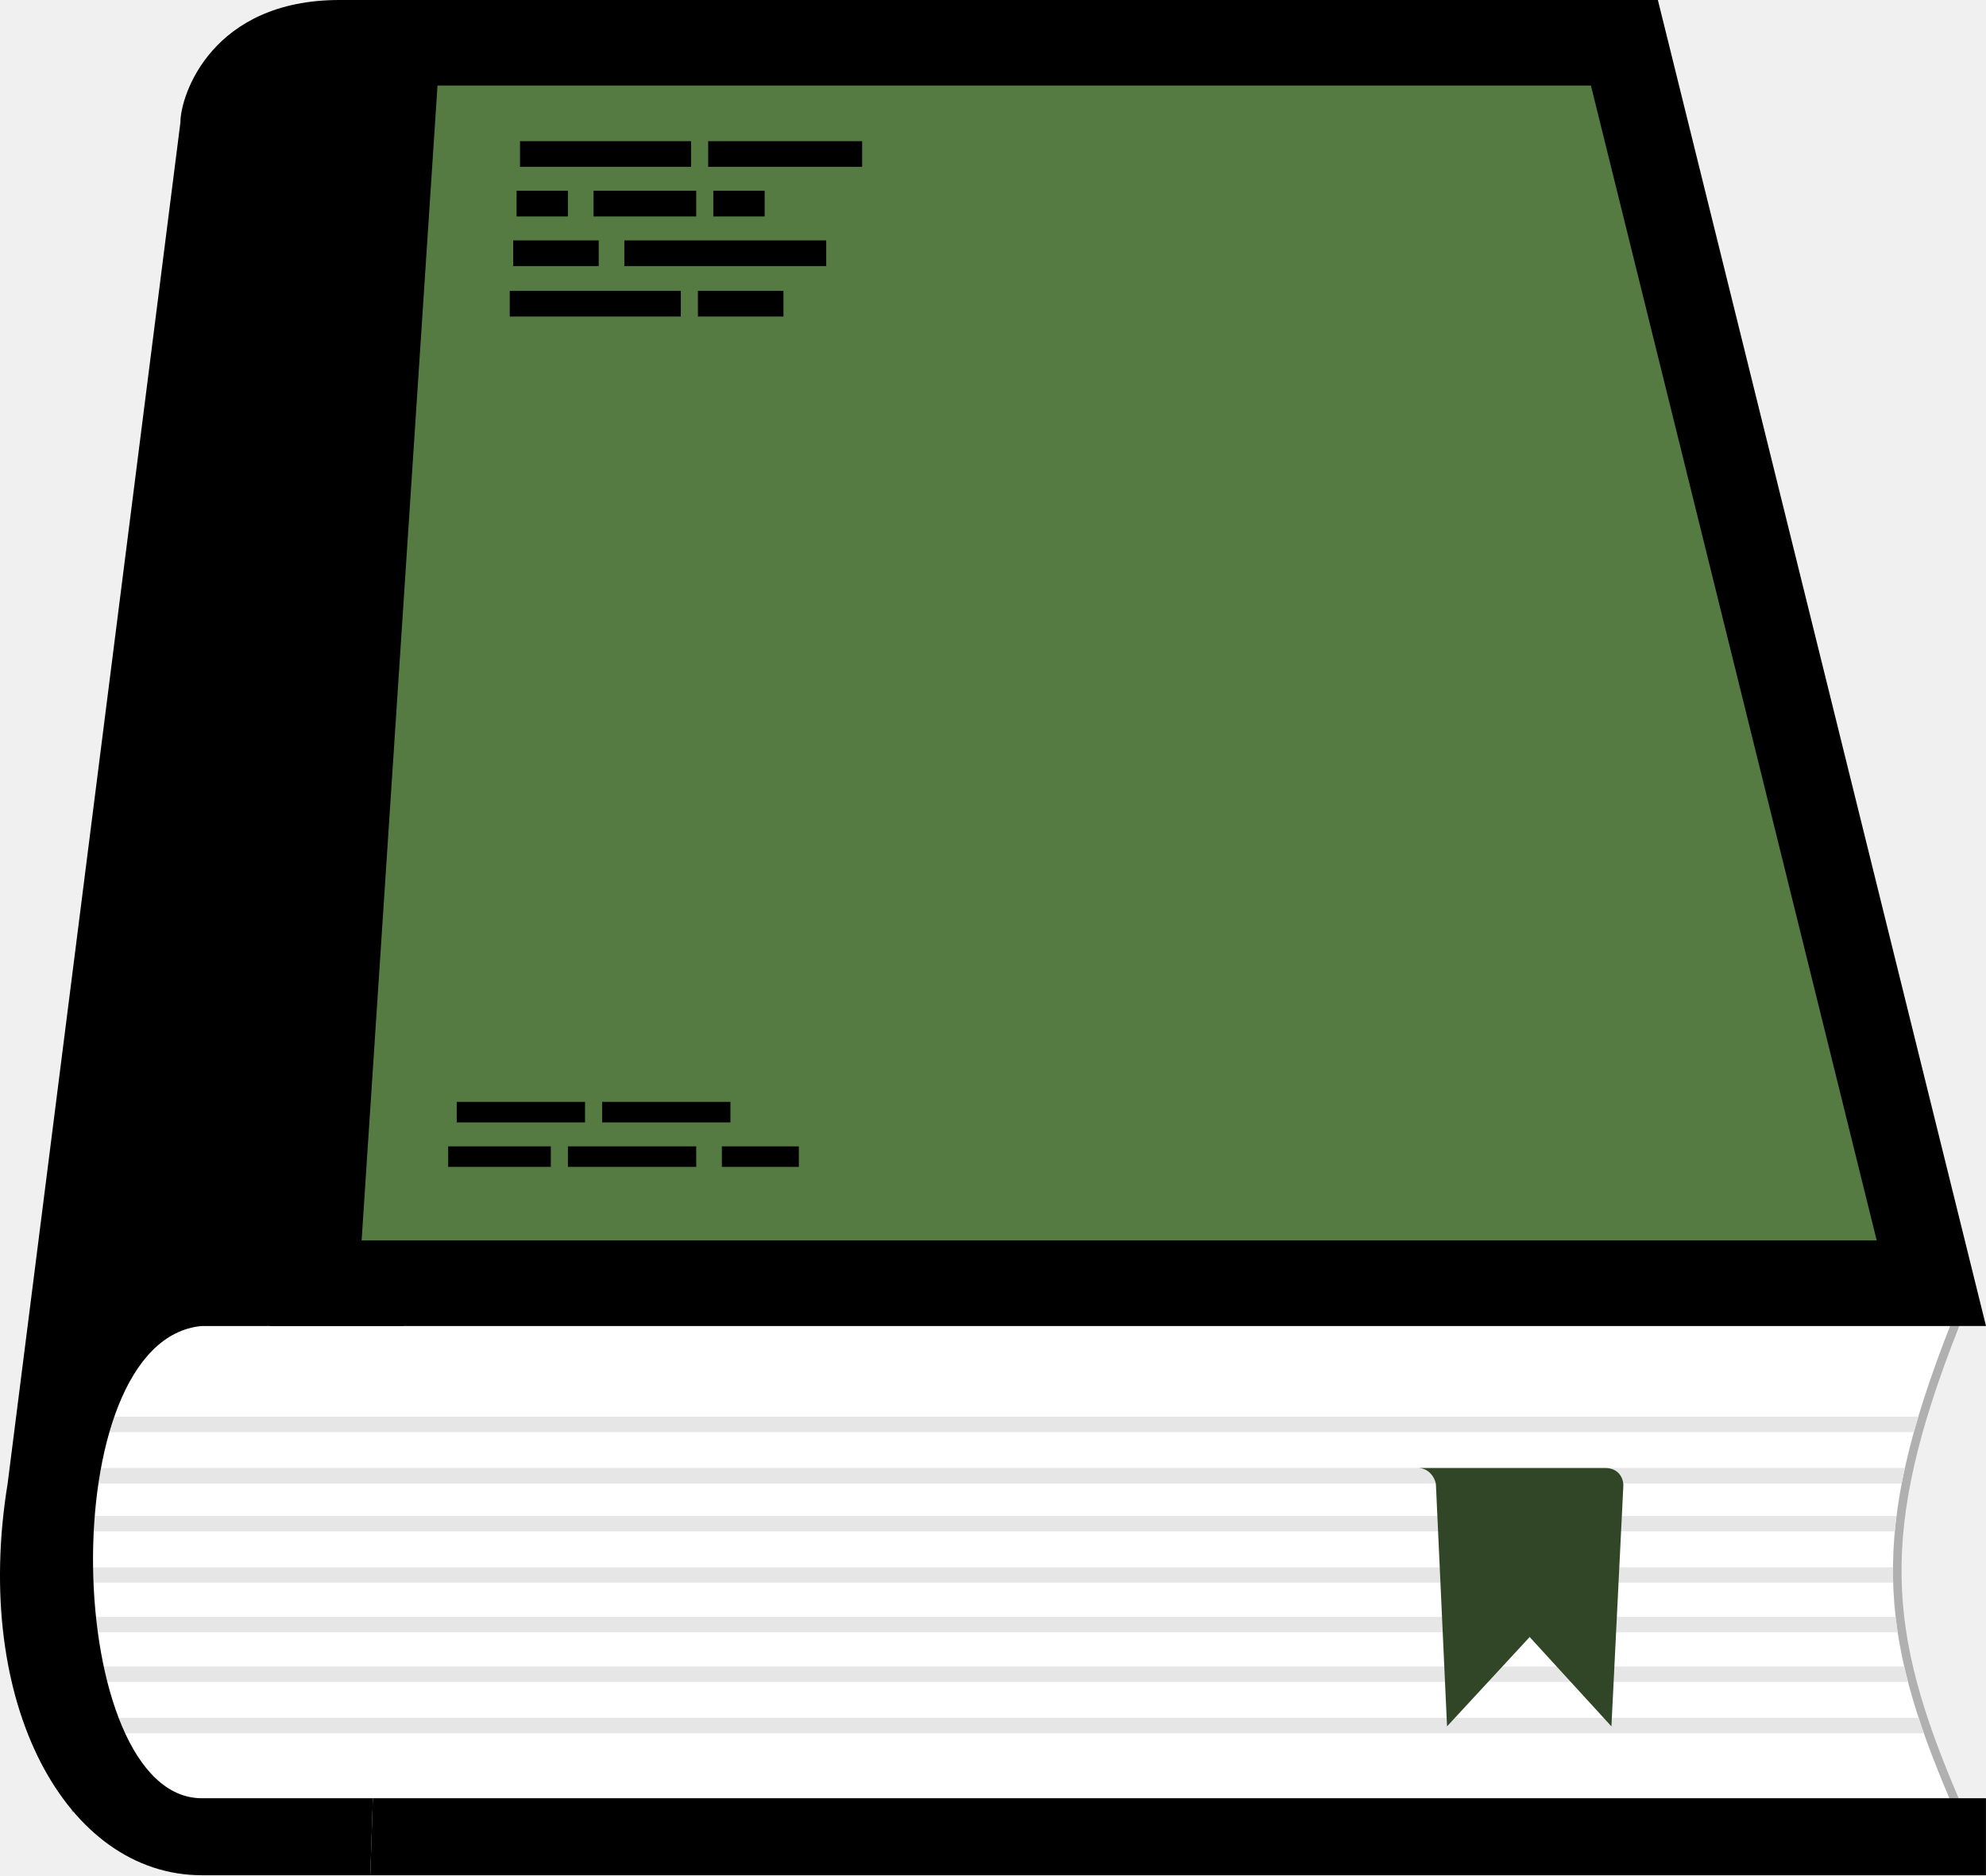
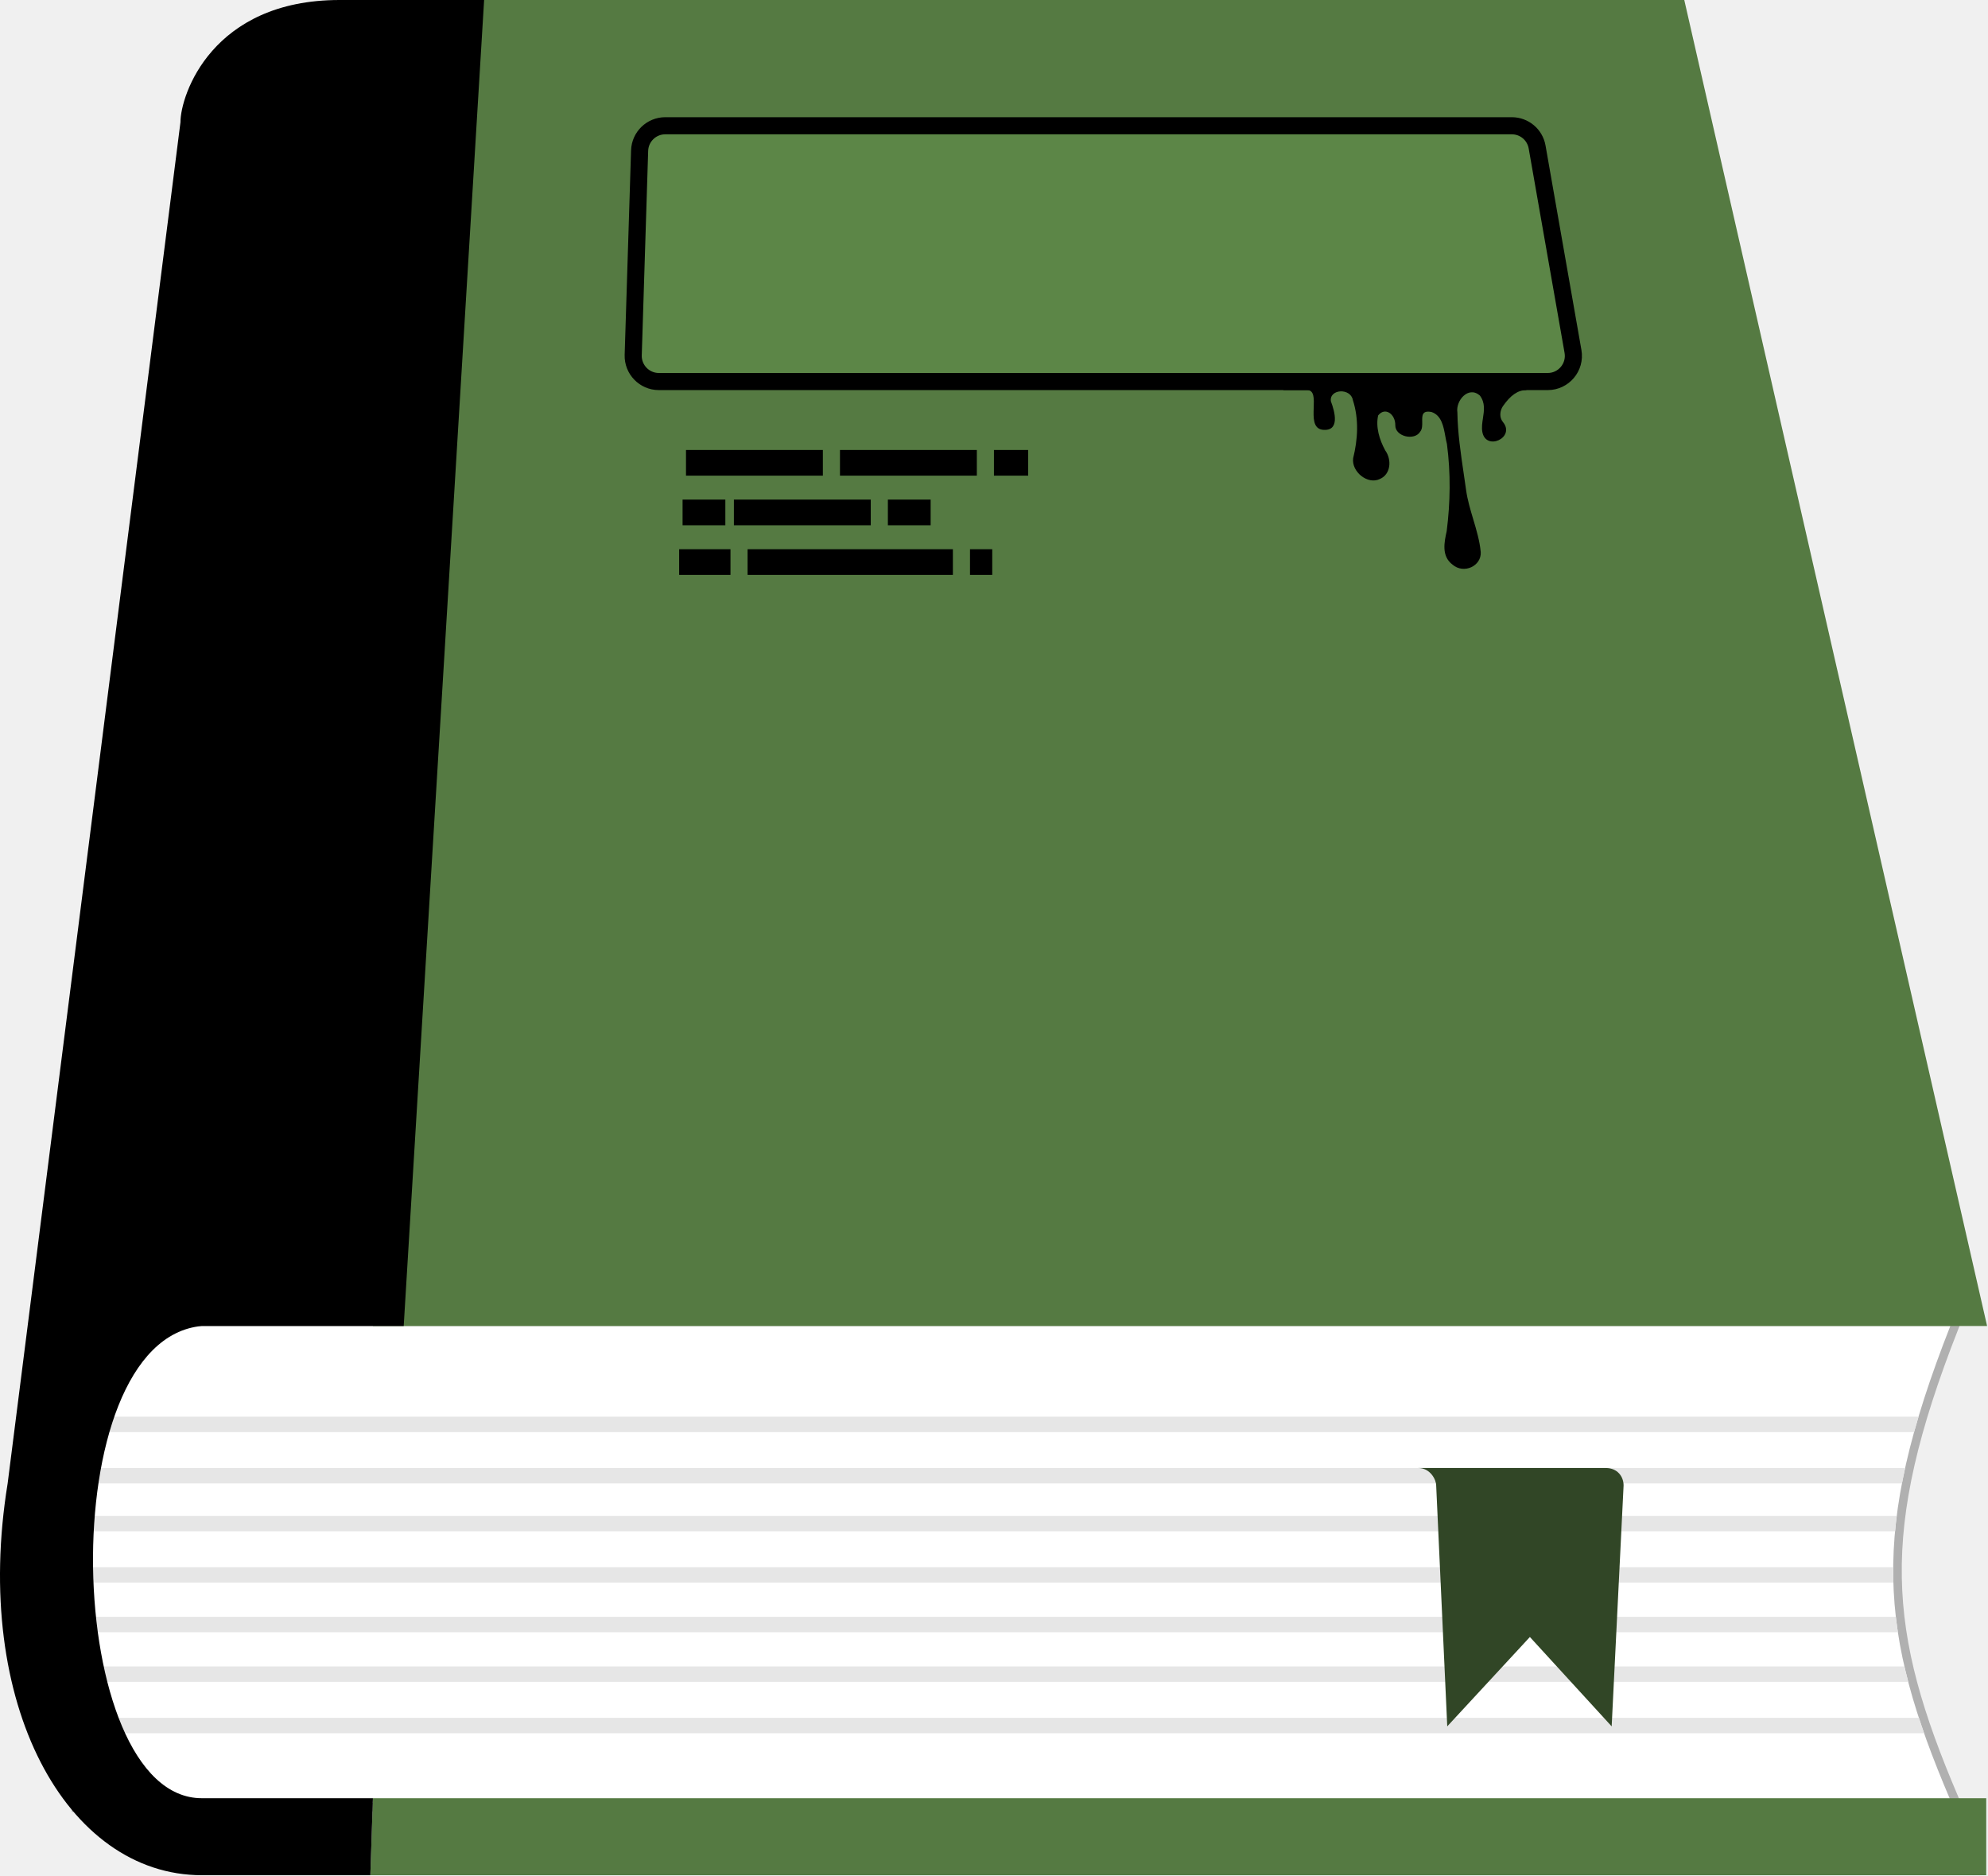
- <svg xmlns="http://www.w3.org/2000/svg" width="1161" height="1096" viewBox="0 0 1161 1096" fill="none">
-   <path d="M47 772.5H44.5V775V1054V1056.5L47.005 1056.5L1140 1054.5L1143.78 1054.49L1142.3 1051.02C1121.55 1002.42 1109.85 963.581 1109.15 922.015C1108.44 880.438 1118.72 835.895 1142.33 775.916L1143.67 772.5H1140H47Z" fill="white" stroke="#B0B0B0" stroke-width="5" />
-   <path fill-rule="evenodd" clip-rule="evenodd" d="M46.971 837V828H1121.39C1120.48 831.038 1119.61 834.037 1118.79 837H46.971ZM46.971 867V858H1113.55C1112.88 861.035 1112.26 864.034 1111.69 867H46.971ZM46.971 895V886H1108.65C1108.27 889.028 1107.94 892.026 1107.67 895H46.971ZM46.971 925V916H1106.59C1106.57 919.016 1106.6 922.014 1106.69 925H46.971ZM46.971 954V945H1108.12C1108.47 948.001 1108.87 951 1109.32 954H46.971ZM46.971 983V974H1113.14C1113.83 976.987 1114.57 979.985 1115.36 983H46.971ZM46.971 1013V1004H1121.58C1122.55 1006.97 1123.57 1009.97 1124.64 1013H46.971Z" fill="#E6E6E6" />
+ <svg xmlns="http://www.w3.org/2000/svg" width="1162" height="1096" viewBox="0 0 1162 1096" fill="none">
+   <path d="M46.971 772.5H44.471V775V1054V1056.5L46.976 1056.5L1139.98 1054.5L1143.75 1054.49L1142.27 1051.02C1121.52 1002.42 1109.83 963.581 1109.12 922.015C1108.41 880.438 1118.69 835.895 1142.3 775.916L1143.64 772.5H1139.97H46.971Z" fill="white" stroke="#B0B0B0" stroke-width="5" />
+   <path fill-rule="evenodd" clip-rule="evenodd" d="M46.971 837V828L1121.39 828C1120.48 831.038 1119.61 834.037 1118.79 837H46.971ZM46.971 867V858H1113.55C1112.88 861.035 1112.26 864.034 1111.69 867H46.971ZM46.971 895V886H1108.65C1108.27 889.028 1107.94 892.026 1107.67 895H46.971ZM46.971 925V916H1106.59C1106.57 919.016 1106.6 922.014 1106.69 925H46.971ZM46.971 954V945H1108.12C1108.47 948.001 1108.87 951 1109.32 954H46.971ZM46.971 983V974H1113.14C1113.83 976.987 1114.57 979.985 1115.36 983H46.971ZM46.971 1013V1004H1121.58C1122.55 1006.97 1123.57 1009.97 1124.64 1013H46.971Z" fill="#E6E6E6" />
+   <path d="M217.971 1051H1160.97V1096H216.471L217.971 1051Z" fill="#557A42" />
+   <path d="M264.971 0H984.472L1161.47 775H217.971L264.971 0Z" fill="#557A42" />
+   <path d="M105.471 71.5C105.471 55.5 123.971 -1.55568e-05 198.471 0H282.971L235.971 775H117.971C29.471 783 36.938 1051 117.971 1051H217.971L216.471 1096H117.971C38.971 1096 -16.529 996 4.471 867L105.471 71.5Z" fill="black" />
+   <path d="M396.971 328.5H579.971" stroke="black" stroke-width="15" stroke-dasharray="30 10 120 10" />
+   <path d="M398.971 299.5H546.971" stroke="black" stroke-width="15" stroke-dasharray="25 5 80 10" />
+   <path d="M400.971 270.5H600.971" stroke="black" stroke-width="15" stroke-dasharray="80 10" />
+   <path fill-rule="evenodd" clip-rule="evenodd" d="M750.167 227.993C750.167 227.993 750.27 229.027 747 196.15H889L892.167 227.993C887.167 227.993 882.875 231.056 878.43 237.446C876.749 239.988 876.164 243.864 878.487 246.676C885.982 255.772 868.443 263.861 866.426 252.375C865.971 249.782 866.384 247.097 866.8 244.393C867.487 239.923 868.183 235.4 864.977 231.15C858.177 225.322 850.779 234.293 851.85 241.01C852.03 252.997 853.81 265.039 855.586 277.052C856.053 280.21 856.52 283.366 856.957 286.518C857.754 292.226 859.425 297.826 861.096 303.42C862.991 309.772 864.885 316.117 865.496 322.605C866.049 330.779 855.638 335.759 848.965 329.97C842.393 324.99 844.215 316.729 845.6 310.451C847.728 293.79 848.008 276.603 845.748 259.512C845.378 258.149 845.098 256.602 844.805 254.991C843.77 249.279 842.588 242.761 836.736 240.806C831.173 239.712 831.231 242.848 831.294 246.342C831.333 248.466 831.374 250.721 830.157 252.239C826.801 257.861 815.434 255.113 815.56 248.572C815.685 242.06 809.576 237.609 805.54 242.818C804.021 249.451 806.251 256.981 809.676 263.236C813.685 268.845 812.813 277.226 806.669 279.889C799.49 283.563 789.863 275.691 790.925 267.825C793.59 256.973 794.43 245.22 790.767 233.853C789.461 226.592 776.936 227.266 777.903 234.501C780.276 240.74 783.377 252.343 772.972 251.177C767.436 250.381 767.663 244.088 767.873 238.259C768.063 233.004 768.239 228.127 764.167 227.993H750.167Z" fill="black" />
+   <path d="M388.854 73.5H883.676C890.96 73.5 897.191 78.733 898.45 85.906L919.428 205.406C921.04 214.588 913.976 223 904.654 223H385.108C376.64 223 369.85 215.994 370.115 207.53L373.861 88.03C374.115 79.933 380.753 73.5 388.854 73.5Z" fill="#5C8647" stroke="black" stroke-width="10" />
  <path d="M839.456 868.218C839.456 864.812 835.971 858 829 858H938.544C945.515 858 949 863.109 949 868.218L942.029 1009L894.228 956.774L845.929 1009L839.456 868.218Z" fill="#314626" />
-   <path d="M217.971 1051H1160.97V1096H216.471L217.971 1051Z" fill="black" />
-   <path d="M105.471 71.5C105.471 55.5 123.971 -1.55568e-05 198.471 0H282.971L235.971 775H117.971C29.471 783 36.966 1051 118 1051H218L216.471 1096H117.971C38.971 1096 -16.529 996 4.471 867L105.471 71.5Z" fill="black" />
-   <path d="M184.697 750L232.347 25H949.612L1129.06 750H184.697Z" fill="#557A42" stroke="black" stroke-width="50" />
-   <path d="M267 650L431 650" stroke="black" stroke-width="12" stroke-dasharray="75 10" />
-   <path d="M262 676L467 676" stroke="black" stroke-width="12" stroke-miterlimit="1.414" stroke-dasharray="60 10 75 15" />
-   <path d="M298 177.5H459" stroke="black" stroke-width="15" stroke-dasharray="100 10 50 200" />
-   <path d="M300 148H483" stroke="black" stroke-width="15" stroke-dasharray="50 15 1600 0.1" />
-   <path d="M302 119H450" stroke="black" stroke-width="15" stroke-dasharray="30 15 60 10" />
-   <path d="M304 90H504" stroke="black" stroke-width="15" stroke-dasharray="100 10" />
</svg>
